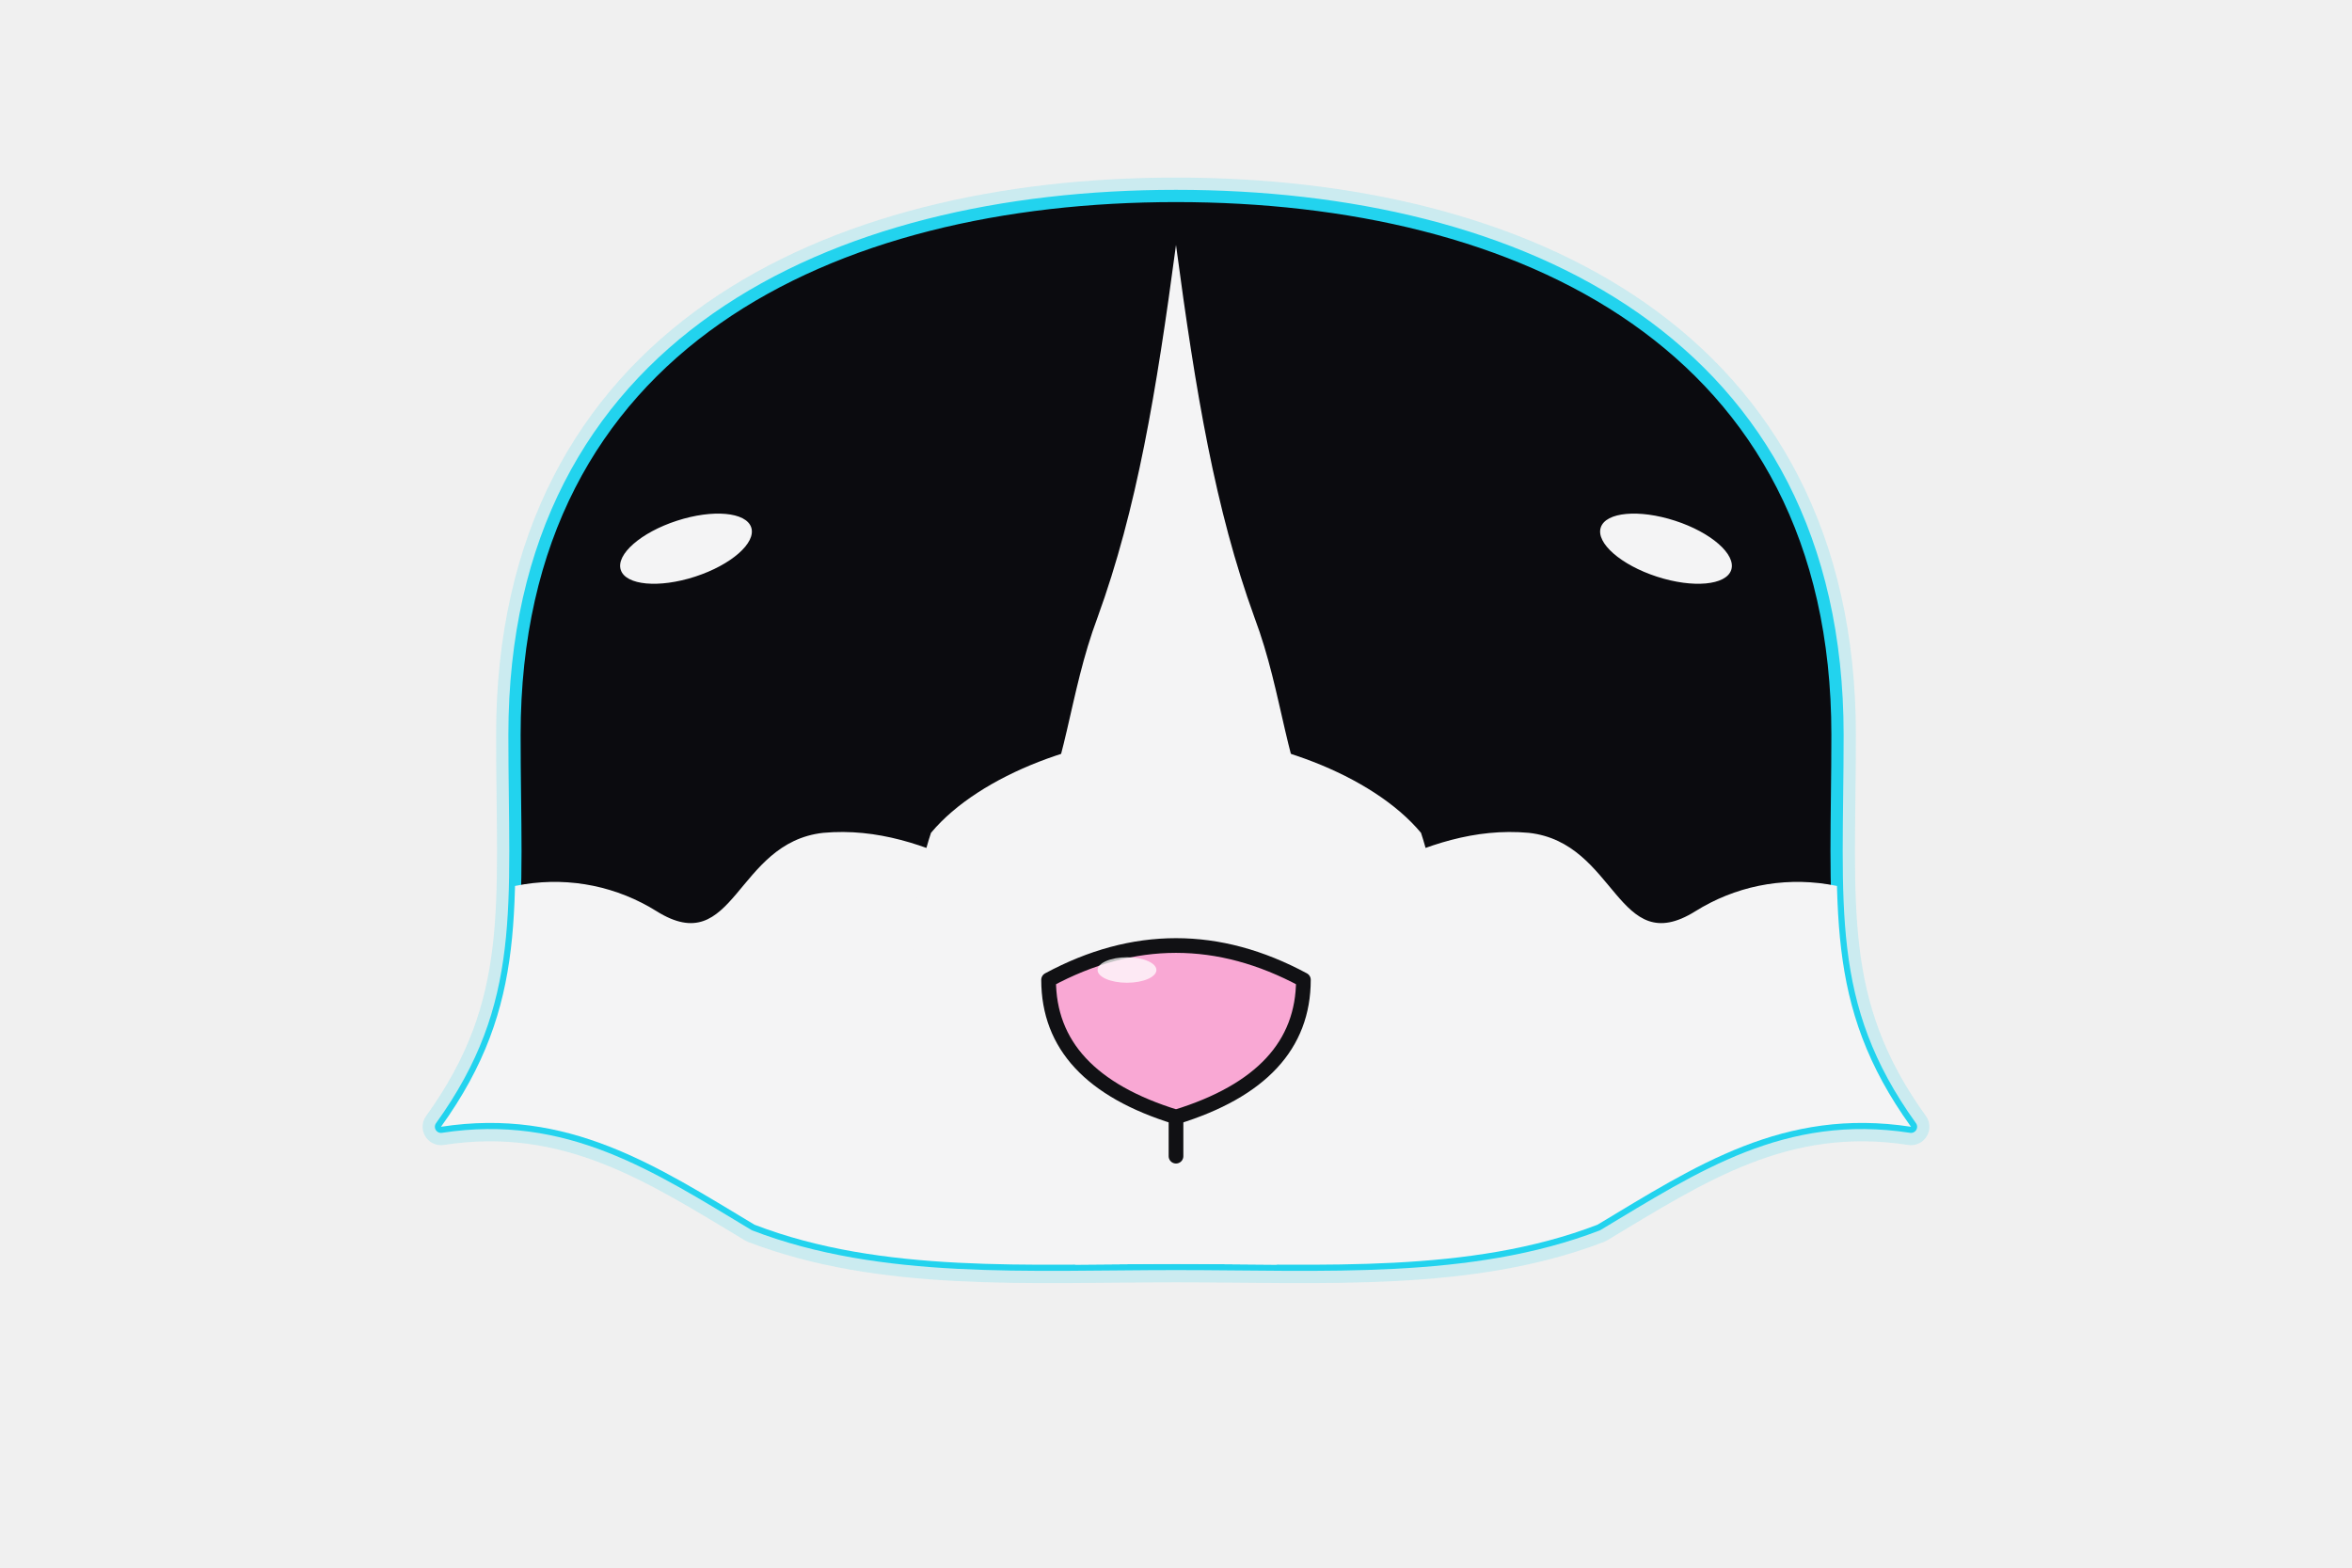
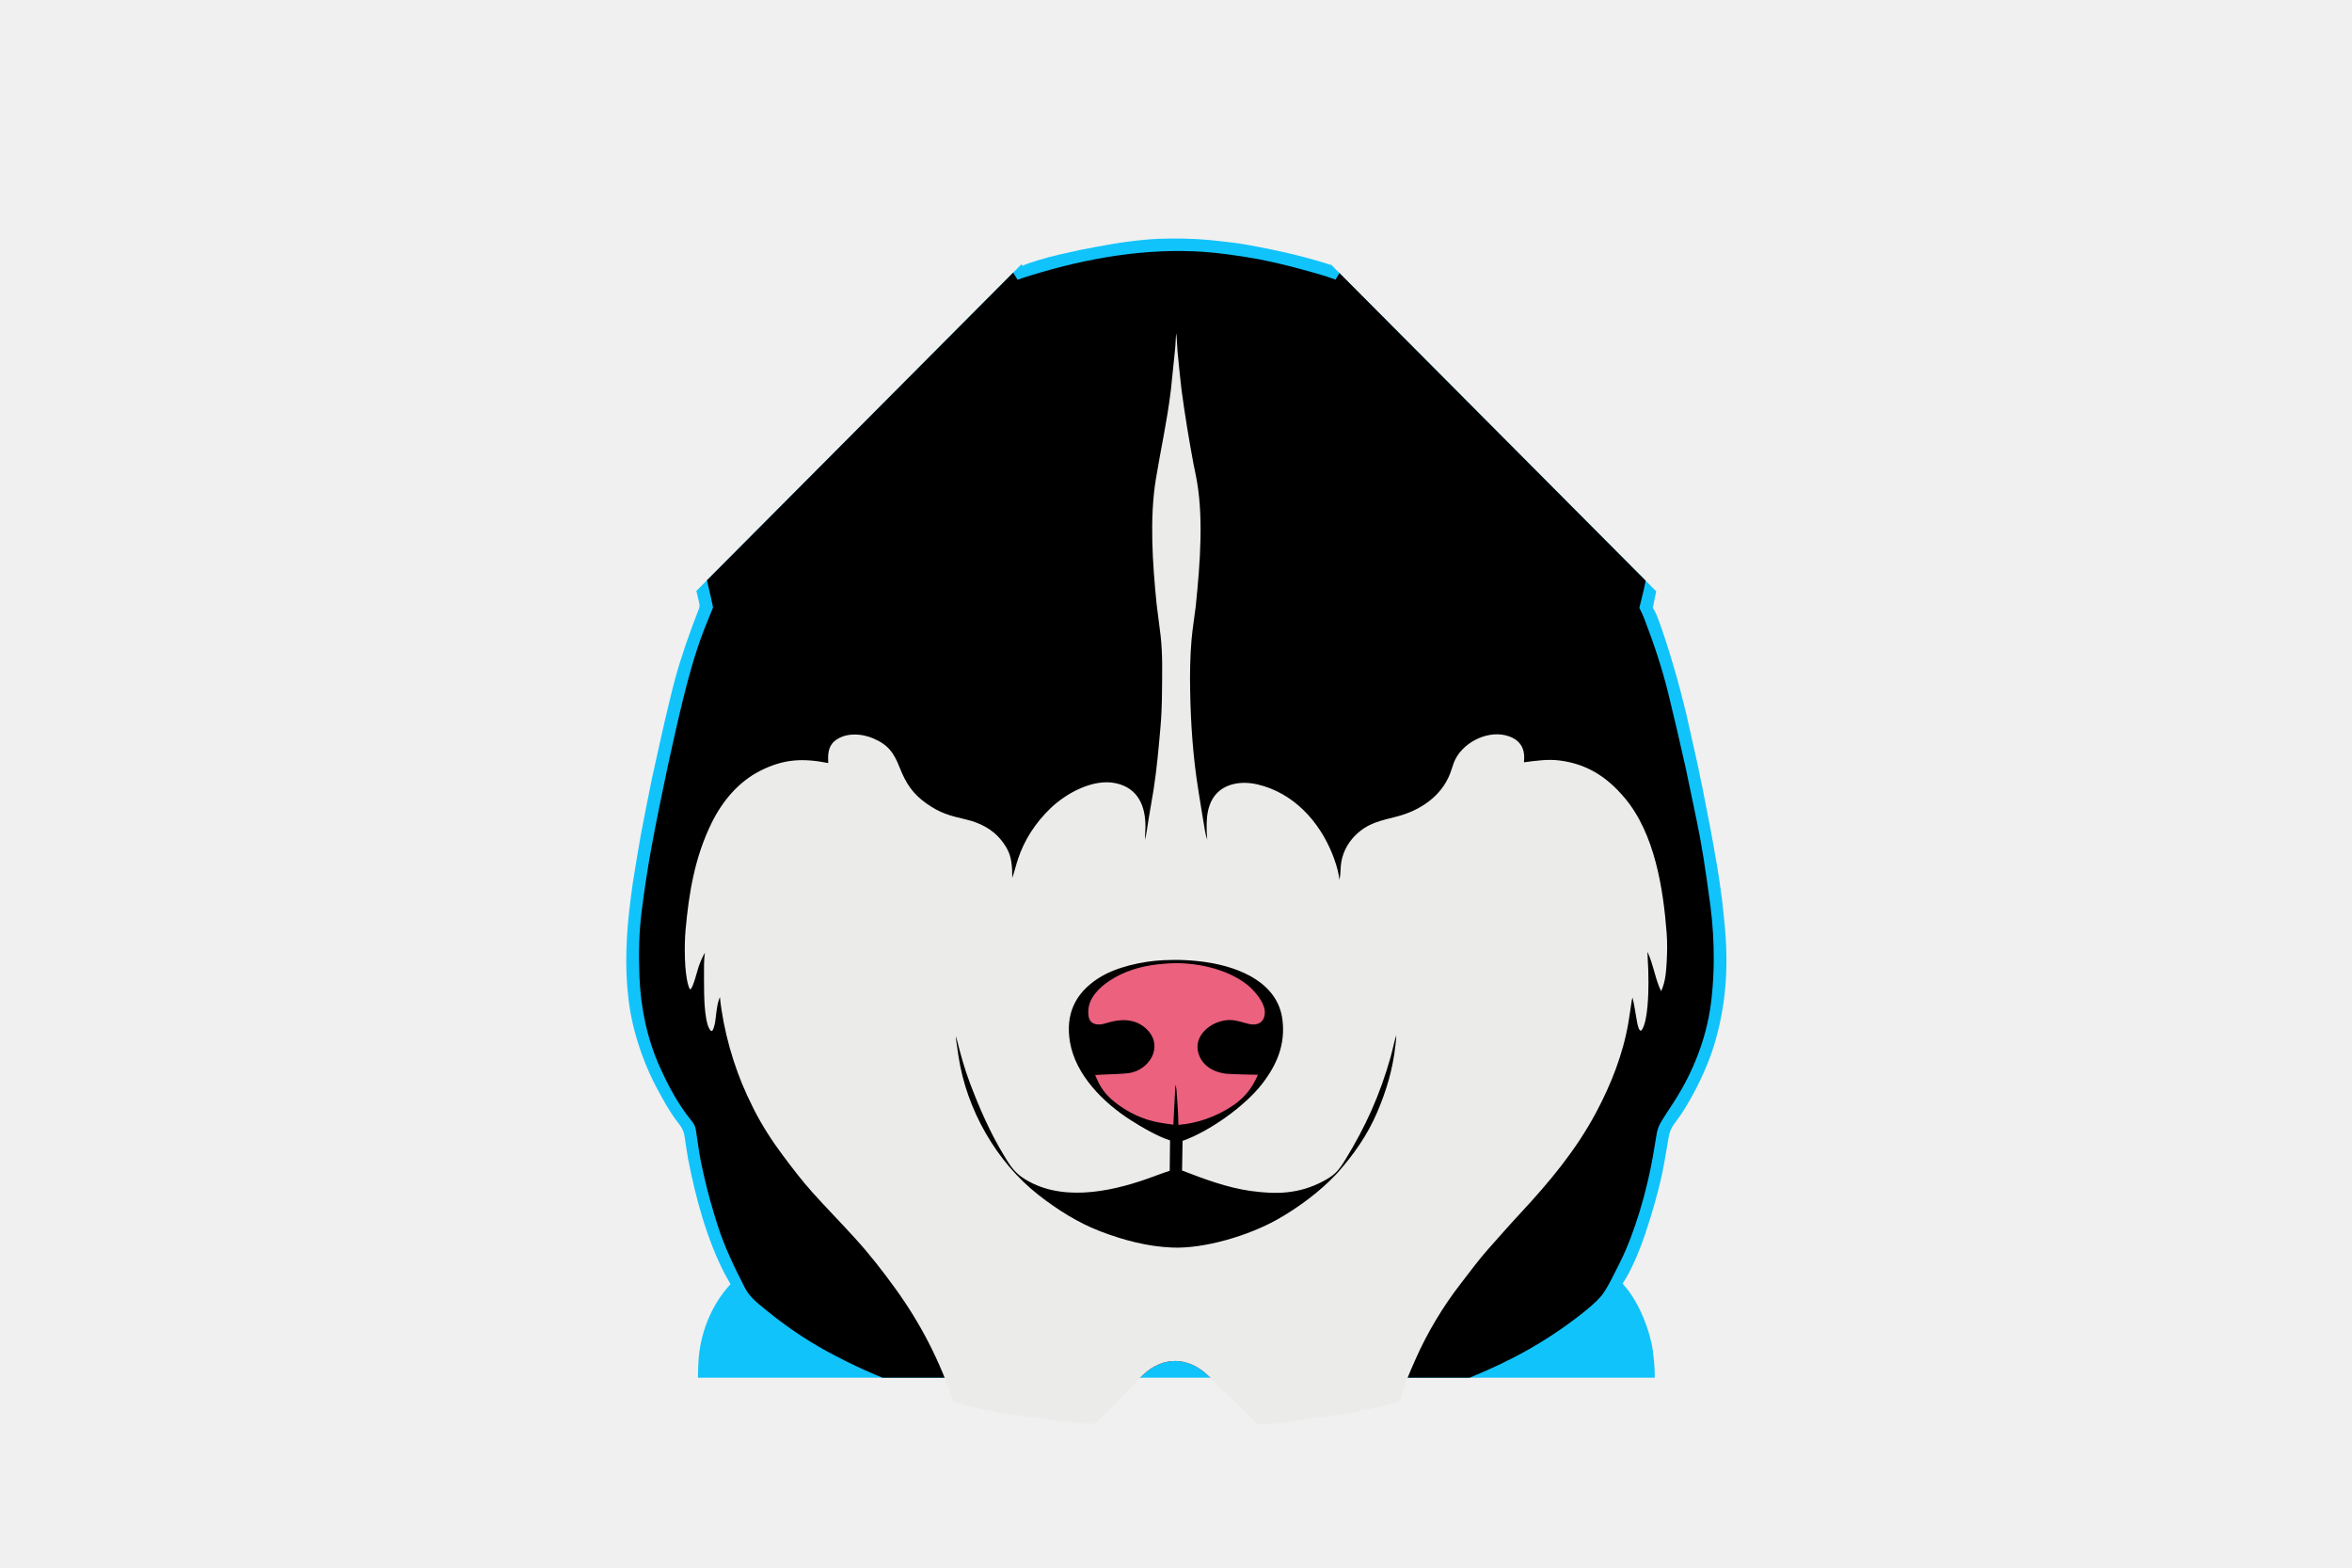
<svg xmlns="http://www.w3.org/2000/svg" viewBox="0 0 480 320" width="480" height="320">
  <defs>
-     <clipPath id="c">
-       <path d="M105,150 C105,70 170,40 240,40 C310,40 375,70 375,150 C375,185 372,205 390,230 C364,226 346,238 326,250 C300,260 270,258 240,258 C210,258 180,260 154,250 C134,238 116,226 90,230 C108,205 105,185 105,150 Z" />
+     <clipPath id="ea">
+       <path d="M80,60 L445,60 L445,268 L232,478 L80,478 Z M944,60 L579,60 L579,268 L792,478 L944,478 Z" />
+     </clipPath>
+     <clipPath id="cab">
+       <path clip-rule="evenodd" d="M0,0 H1024 V1024 H0 Z M80,60 L430,60 L430,255 L226,460 L80,460 Z M944,60 L594,60 L594,255 L798,460 L944,460 Z" />
+     </clipPath>
+     <clipPath id="alto">
+       <rect x="0" y="0" width="1024" height="892" />
+     </clipPath>
+     <clipPath id="baixo">
+       <rect x="0" y="892" width="1024" height="140" />
    </clipPath>
  </defs>
-   <path d="M105,150 C105,70 170,40 240,40 C310,40 375,70 375,150 C375,185 372,205 390,230 C364,226 346,238 326,250 C300,260 270,258 240,258 C210,258 180,260 154,250 C134,238 116,226 90,230 C108,205 105,185 105,150 Z" fill="none" stroke="#22d3ee" stroke-opacity=".18" stroke-width="7.5" stroke-linejoin="round" />
-   <path d="M105,150 C105,70 170,40 240,40 C310,40 375,70 375,150 C375,185 372,205 390,230 C364,226 346,238 326,250 C300,260 270,258 240,258 C210,258 180,260 154,250 C134,238 116,226 90,230 C108,205 105,185 105,150 Z" fill="#0b0b0f" stroke="#22d3ee" stroke-width="2.5" stroke-linejoin="round" />
-   <g clip-path="url(#c)">
-     <path d="M240,50 C244,80 248,104 256,126 C262,142 262,156 270,172 L210,172 C218,156 218,142 224,126 C232,104 236,80 240,50 Z" fill="#f4f4f5" />
-     <path d="M80,196 C96,178 118,176 134,186 C150,196 150,172 168,170 C190,168 208,184 224,190 C232,150 248,150 256,190 C272,184 290,168 312,170 C330,172 330,196 346,186 C362,176 384,178 400,196 L400,270 L80,270 Z" fill="#f4f4f5" />
-     <path d="M190,170 C200,158 222,150 240,150 C258,150 280,158 290,170 C300,200 292,262 240,262 C188,262 180,200 190,170 Z" fill="#f4f4f5" />
-     <ellipse cx="140" cy="112" rx="14" ry="6" fill="#f4f4f5" transform="rotate(-18 140 112)" />
-     <ellipse cx="340" cy="112" rx="14" ry="6" fill="#f4f4f5" transform="rotate(18 340 112)" />
+   <g transform="translate(55.7 -39.9) scale(0.36)">
+     <g clip-path="url(#alto)">
+       <g clip-path="url(#cab)">
+         <path fill="#11c3fb" d="M599.434 261.082c3.09-5.109 6.023-10.317 9.153-15.406 7.849-12.761 15.591-25.601 23.562-38.286l1.216-1.906c4.976-7.689 10.085-15.29 15.201-22.887l.654-.964c11.96-17.436 41.733-60.616 69.553-55.488 19.08 3.517 30.415 22.307 37.908 38.556 5.092 11.043 8.873 22.645 12.538 34.222l.384 1.271a435 435 0 0 1 3.622 12.818l.118.458c2.305 9.095 4.757 18.161 6.524 27.375 1.682 8.763 3.301 17.509 4.74 26.316.211 1.293.416 2.586.632 3.877l.159.966c3.001 19.126 4.856 34.1 6.403 53.077l.108 1.645c.243 4.741.725 9.465.889 14.216.148 4.306.267 8.614.299 12.923.123 16.397-.766 31.74-1.921 47.934-1.183 16.599-4.444 32.978-8.037 49.226-.32 1.446-.486 2.951-.857 4.378.744 1.391 1.472 2.598 2.078 4.082 1.91 4.674 3.537 9.534 5.097 14.335 4.278 13.165 8.067 26.486 11.303 39.944.151.627.32 1.25.458 1.88 2.865 13.087 6.048 26.11 8.608 39.264.113.582.252 1.158.377 1.737l.192.939c2.851 14.412 5.719 28.83 8.127 43.322.075.453.161.904.242 1.355l.098.555c.895 5.869 1.794 11.736 2.562 17.623l.056.47c.631 5.713 1.289 11.423 1.762 17.152 1.907 23.129.269 43.836-6.331 65.661-3.77 12.466-11.283 27.822-18.441 38.685-3.336 5.061-6.112 7.191-7.164 12.786-1.186 6.306-2.046 12.651-3.341 18.941-.055.265-.101.531-.152.797l-.145.704c-2.49 11.82-5.909 23.425-9.755 34.876-2.978 8.866-7.759 20.689-12.781 28.122.717.862 1.447 1.714 2.154 2.584 7.366 9.061 13.355 23.846 14.968 35.457 2.284 16.445 1.03 29.861-4.371 45.504-.139.404-.308.794-.462 1.193.479.364.99.683 1.471 1.045 2.35 1.772 4.137 4.184 5.907 6.536 2.671 3.548 5.218 7.186 7.794 10.803l.663.946c5.672 8.246 11.061 16.696 15.879 25.469 9.691 17.645 19.072 35.49 27.091 53.95.268.62.514 1.25.75 1.88H187.522c.279-.71.566-1.41.865-2.11 3.69-8.66 7.376-17.31 11.557-25.737 6.581-13.261 13.384-25.392 21.103-38.202 6.749-11.2 16.674-24.725 25.486-34.217-3.908-9.406-5.807-23.747-5.587-33.549.048-2.116.144-4.23.234-6.345.704-16.468 7.045-32.78 18.225-44.893-.971-1.92-2.185-3.706-3.176-5.616-10.296-19.862-16.604-43.416-20.817-65.097l-.215-1.175c-.689-4.03-1.25-8.064-1.885-12.101l-.074-.469c-.733-4.202-3.136-6.266-5.625-9.812-3.878-5.527-7.103-11.482-10.27-17.445-4.893-9.211-8.665-18.998-11.568-29.016-5.181-17.874-6.119-36.755-5.121-55.338.557-10.385 1.867-20.714 3.298-31.015l.072-.47c1.397-8.863 2.88-17.711 4.41-26.552l.175-.94c1.964-10.476 4.085-20.919 6.187-31.368l.227-1.057c3.364-15.131 6.623-30.299 10.335-45.349.842-3.413 1.65-6.834 2.584-10.222 3.676-13.325 8.295-26.372 13.305-39.255l.257-.694c.501-1.375.374-2.216.059-3.638-.964-4.365-2.102-8.689-3.109-13.045-2.79-12.075-4.671-27.586-5.79-39.706l-.099-1.175c-.41-5.834-.942-11.661-1.159-17.505a659 659 0 0 1-.403-17.388c-.075-7 .171-18.71.517-25.377.271-5.213.676-10.418 1.04-15.625l.117-1.41a1055 1055 0 0 1 2.285-22.792l.057-.47c.902-7.066 1.937-14.114 2.889-21.173 1.24-9.201 2.959-18.327 4.59-27.466 2.696-15.11 6.757-30.658 10.888-45.432 5.778-20.663 22.199-72.27 50.079-77.373 13.41-2.454 25.955 3.898 35.793 12.618 12.925 11.457 24.506 26.314 34.304 40.659 7.516 11.004 14.812 22.154 21.989 33.381l.346.551c9.751 15.738 19.23 31.653 28.765 47.522l.273.443c2.094-1.084 6.418-2.396 8.703-3.12 7.846-2.482 15.932-4.103 23.967-5.882l.823-.173a853 853 0 0 1 18.092-3.318c7.338-1.273 18.627-2.594 25.611-2.832 9.48-.323 18.984-.175 28.432.661l.587.057c5.019.573 10.028 1.028 15.038 1.718l.705.099c.353.045.706.089 1.057.147 15.067 2.481 33.426 6.403 48.056 10.96 1.16.361 2.331.69 3.428 1.21" />
+         <path d="M249.509 455.244c-1.423-6.914-3.192-13.753-4.589-20.672-1.914-9.473-3.151-19.07-4.345-28.661-2.051-16.488-2.719-34.078-2.446-50.871.121-7.424.259-15.038.782-22.44.357-5.055.566-10.123 1.124-15.16 1.08-9.73 2.071-19.471 3.287-29.185.681-5.445 1.576-10.861 2.459-16.277l.177-1.057c1.893-10.873 3.959-21.715 6.093-32.542.07-.355.158-.707.238-1.059 6.139-26.898 16.555-72.364 37.242-93.944 6.95-7.251 16.024-12.137 26.268-9.527 15.197 3.871 28.331 18.979 37.703 30.76 15.699 19.735 27.293 38.417 40.496 59.45 9.471 15.087 18.689 30.327 28.147 45.42.729-.31 1.473-.58 2.226-.824 31.65-10.244 64.85-16.739 98.085-15.301 11.97.518 24.909 2.365 36.42 4.465l.588.115c7.849 1.596 15.657 3.395 23.377 5.528 6.313 1.744 13.483 3.58 19.547 5.928.616-1.001 1.207-2.015 1.8-3.029 4.78-8.166 9.998-16.047 14.902-24.132 7.32-12.068 14.706-24.068 22.247-36l.858-1.336c7.214-11.093 14.497-22.159 22.548-32.66 5.687-7.417 11.328-14.917 17.971-21.491 9.194-9.097 19.677-18.03 33.358-17.511 16.221.615 27.271 20.406 33.213 32.657a206 206 0 0 1 12.327 31.957c4.035 13.779 7.801 27.647 10.707 41.707 3.9 18.87 7.029 37.891 9.65 56.981.959 6.981 1.474 14.013 2.131 21.029.435 4.645.455 9.328.767 13.981.904 13.486.903 27.017.697 40.532l-.05 2.937c-.574 28.495-3.934 53.534-10.897 80.49 1.096 2.133 2.1 4.314 2.958 6.553 5.272 13.761 9.974 27.765 13.484 42.088 3.275 13.36 6.368 26.764 9.391 40.184l.178.804c.172.796.354 1.592.518 2.39 2.626 12.748 5.436 25.474 7.875 38.26l.13.705a842 842 0 0 1 1.877 11.043l.165 1.058c1.333 8.761 2.611 17.529 3.76 26.316 1.318 10.084 1.871 20.259 1.834 30.429-.027 7.387-.444 14.078-1.213 21.382-2.068 19.629-8.931 38.494-19.136 55.345-2.912 4.809-6.15 9.414-9.093 14.205-1.315 2.14-2.367 4.461-2.812 6.933-.808 4.495-1.465 9.014-2.263 13.511-3.394 19.149-10.216 43.282-18.825 60.277-2.361 4.662-7.224 14.975-10.528 18.815-2.871 3.336-7.506 7.244-10.995 9.973-19.869 15.542-39.447 26.35-62.968 35.992l-1.77.709a524 524 0 0 1-13.236 4.987c-7.557 2.737-15.33 4.844-23.049 7.066-.701.202-1.028.374-1.726.182-.159.456-.549.535-.987.687-9.092 3.157-19.508 4.962-28.853 6.64l-.525.088c-11.405 1.9-22.85 3.537-34.306 5.099-4.542.619-11.859 1.291-15.93 1.416-2.842-2.318-9.202-9.162-11.991-11.781a512 512 0 0 1-14.277-13.909c-.778-.79-1.551-1.572-2.353-2.338-10.973-10.478-25.189-10.937-36.382-.505a55 55 0 0 0-1.714 1.67c-5.198 5.299-10.143 10.842-15.331 16.151-2.825 2.892-5.781 5.654-8.744 8.404a25 25 0 0 1-2.092 1.758c-2.656.15-5.32-.009-7.966-.287-20.857-2.188-40.898-4.655-61.39-9.305-2.196-.498-8.732-1.968-10.551-3.047-1.416-.239-2.809-.589-4.19-.983-8.045-2.295-15.967-5-23.849-7.805-15.044-5.354-29.62-11.993-43.645-19.626-12.358-6.726-24.347-14.979-35.165-23.897-4.577-3.773-8.706-6.872-11.453-12.237-5.85-11.43-11.529-23.17-15.426-35.427-2.774-8.723-5.32-17.626-7.367-26.549-1.047-4.562-2.094-9.129-2.867-13.745-.725-4.336-1.272-8.699-1.954-13.042-.343-2.186-.728-3.397-2.085-5.167-1.151-1.502-2.351-2.965-3.468-4.492-5.938-8.113-10.706-17.145-14.835-26.291-7.375-16.336-11.042-34.045-11.715-51.928-.468-12.428-.264-24.91 1.332-37.243 1.555-12.02 3.326-24.015 5.531-35.933 2.819-15.242 5.962-30.421 9.156-45.589l.204-.953c2.714-12.319 5.426-24.639 8.434-36.89 3.18-12.948 6.712-25.836 11.429-38.307 1.792-4.738 3.79-9.395 5.661-14.102" />
+       </g>
+     </g>
+     <path fill="#ebebea" d="M512.121 299.76c.058.765.112 1.53.182 2.294.233 2.539.28 5.094.47 7.636l.04.449c.676 6.904 1.329 13.81 2.146 20.699l.218 1.735c1.861 13.811 4.111 27.567 6.677 41.265.338 1.804.712 3.61 1.1 5.404 4.991 23.056 2.593 51.547.255 74.603l-.141 1.292c-.709 6.077-1.761 12.115-2.292 18.211-.828 9.504-.987 19.131-.821 28.666.333 19.109 1.626 38.231 4.689 57.097 1.218 7.503 2.361 15.022 3.681 22.506.369 2.092.648 3.349 1.319 5.329-.029-.757-.056-1.497-.141-2.249-.163-1.436-.151-2.877-.175-4.321-.075-4.524.194-8.869 1.744-13.158 4.162-11.521 16.205-14.174 27.118-11.607 20.201 4.754 34.854 20.69 42.378 39.452 1.432 3.571 3.134 8.69 3.714 12.452.113.739.211 1.48.334 2.217.205-1.204.411-2.409.502-3.627.105-1.408.124-2.822.239-4.229.526-6.496 3.535-12.686 8.141-17.279 7.345-7.324 14.497-8.367 24.111-10.913 12.832-3.4 24.796-11.42 29.708-24.206.733-1.91 1.29-3.884 1.99-5.806l.196-.521c4.17-10.721 17.935-18.079 29.181-15.41 6.598 1.566 10.7 5.641 10.651 12.572-.007.914-.074 1.826-.128 2.738 6.65-.841 13.372-1.879 20.023-1.043 15.651 1.966 26.917 9.242 36.969 21.115 17.182 20.297 21.986 51.727 23.891 76.769.393 5.158.346 10.639.049 15.792-.353 6.133-.64 11.542-3.163 17.186-.373-.835-.765-1.662-1.117-2.506l-.189-.465c-2.341-5.994-3.381-12.433-6-18.35l-.471-1.014c.064 3.364.351 6.72.465 10.084.081 2.385.112 4.78.118 7.166.016 5.969-.303 21.877-3.688 26.898-1.464 2.172-2.491-2.904-2.614-3.517-.869-4.336-1.602-10.295-2.75-14.726-.164.556-.336 1.111-.427 1.683-.677 4.264-1.199 8.552-1.939 12.807-3.082 17.742-9.759 34.719-18.229 50.612-11.527 21.63-26.612 39.622-43.222 57.48-6.159 6.623-12.091 13.441-18.108 20.189-5.426 6.086-10.186 12.708-15.198 19.126-10.191 13.053-19.246 28.133-25.907 43.289-3.12 7.1-6.969 15.525-8.527 23.083-.159.456-.549.535-.987.687-9.092 3.157-19.508 4.962-28.853 6.64l-.525.088c-11.405 1.9-22.85 3.537-34.306 5.099-4.542.619-11.859 1.291-15.93 1.416-2.842-2.318-9.202-9.162-11.991-11.781a512 512 0 0 1-14.277-13.909c-.778-.79-1.551-1.572-2.353-2.338-10.973-10.478-25.189-10.937-36.382-.505a55 55 0 0 0-1.714 1.67c-5.198 5.299-10.143 10.842-15.331 16.151-2.825 2.892-5.781 5.654-8.744 8.404a25 25 0 0 1-2.092 1.758c-2.656.15-5.32-.009-7.966-.287-20.857-2.188-40.898-4.655-61.39-9.305-2.196-.498-8.732-1.968-10.551-3.047-7.873-23.179-18.484-44.052-33.046-64.157-7.104-9.81-14.625-19.487-22.805-28.427l-1.26-1.377c-7.491-8.238-15.293-16.178-22.735-24.458-5.998-6.674-11.437-13.827-16.808-21.015-6.262-8.379-11.889-17.085-16.61-26.434a256 256 0 0 1-3.637-7.553c-7.753-16.689-13.551-36.923-15.5-55.881-.2.541-.409 1.077-.59 1.625-1.356 4.114-1.443 8.527-2.139 12.804-.051.312-1.064 5.617-2.223 4.79-3.5-2.497-3.919-17.536-3.983-21.473a644 644 0 0 1-.04-16.448 49 49 0 0 1 .482-6.442 45 45 0 0 0-3.592 8.087c-.79 2.399-2.894 10.953-4.433 12.575-.608.64-1.219-1.583-1.296-1.83-2.445-7.792-2.373-23.526-1.655-31.571 1.903-21.322 5.269-41.562 14.853-60.969 6.016-12.182 15.145-23.173 27.431-29.392 13.372-6.768 24.096-7.259 38.583-4.424-.189-4.553-.168-9.255 3.606-12.434 5.941-5.005 15.273-4.412 21.995-1.514 8.473 3.654 11.562 8.069 14.877 16.42 3.558 8.967 7.286 14.861 15.306 20.519 7.746 5.464 13.224 6.898 22.308 9.006 7.676 1.781 15.013 5.423 20 11.707 4.496 5.665 5.773 9.689 6.169 16.807.086 1.539-.003 3.079.078 4.614 1.265-3.524 2.093-7.19 3.271-10.745 3.629-10.951 9.942-20.507 18.187-28.517 8.936-8.681 24.36-17.191 37.237-14.416 12.589 2.714 16.909 12.888 16.817 24.862a45 45 0 0 1-.151 3.524c-.108 1.241-.065 2.448-.069 3.692a71 71 0 0 0 1.058-5.689c1.114-7.7 2.609-15.339 3.811-23.026 1.802-11.525 2.791-23.158 3.833-34.777.583-6.492.837-13.397.891-19.972.088-10.779.441-21.597-.787-32.306-.652-5.688-1.504-11.351-2.16-17.038l-.12-1.057c-2.298-22.749-4.025-48.435-.43-70.491 2.78-17.061 6.333-32.612 8.468-50.167l.215-1.879c.695-6.261 1.216-12.543 1.934-18.798.333-2.901.59-5.775.681-8.693.035-1.133.196-2.226.318-3.352" />
+     <path d="M508.568 757.454c-7.02-2.227-16.203-7.59-22.341-11.517-15.292-9.784-31.216-25.501-34.378-44.198-2.647-15.651 2.74-27.592 15.998-36.178 10.092-6.536 25.04-9.684 36.869-10.288 8.521-.434 17.073-.036 25.495 1.303 18.25 2.902 39.511 11.704 42.082 32.482 1.724 13.936-3.09 25.402-11.471 36.261-9.867 12.783-29.992 27.043-45.143 32.397l-.298 16.805c12.449 4.794 25.506 9.729 38.914 11.59 14.753 2.048 27.315 1.662 40.754-5.345 6.771-3.53 8.907-5.907 12.883-12.384 11.517-18.761 19.609-36.738 25.637-58.053 1.168-4.127 1.946-8.371 3.221-12.466-.007.655.009 1.338-.04 1.995-.098 1.293-.29 2.589-.435 3.878-1.509 13.427-5.043 25.441-10.354 37.83-5.566 12.982-13.13 23.678-22.193 33.966q-.442.499-.898.985c-9.283 9.931-21.801 19.204-33.668 25.859-15.947 8.944-40.99 16.594-59.434 15.829-14.054-.583-27.448-4.162-40.532-9.133-12.662-4.809-24.626-12.38-35.261-20.711-24.007-18.805-40.75-48.586-45.296-78.399-.471-3.091-.881-6.191-1.351-9.281-.117-.77-.086-1.552-.113-2.33.195.693.365 1.392.539 2.09 2.086 8.339 4.39 16.641 7.441 24.677 5.287 13.928 11.241 27.655 18.941 40.408 3.111 5.153 5.726 9.597 10.785 13.002 20.623 13.882 48.567 8.447 70.396.797 4.363-1.529 8.66-3.241 13.065-4.644z" />
+     <path fill="#eb617e" d="M466.108 720.37q1.799-.102 3.597-.208c4.234-.253 11.919-.312 15.626-.885 11.481-1.778 19.403-14.643 10.719-24.128-5.392-5.89-12.912-6.852-20.353-5.088-2.759.654-6.152 2.113-9.044 1.527-4.143-.838-4.554-4.218-4.413-7.825.371-9.455 10.605-16.702 18.278-20.377 8.941-4.283 18.267-5.821 28.075-6.336 14.105-.739 31.745 2.956 43.118 11.652 4.442 3.398 11.233 10.954 10.558 17.059-.564 5.098-4.375 6.717-9.01 5.659-3.607-.824-6.71-2.129-10.478-2.23-9.116-.244-20.439 7.396-18.411 17.6 1.676 8.436 9.603 12.585 17.589 12.965 5.47.26 10.945.416 16.422.48-3.496 8.139-7.982 13.522-15.466 18.315-8.673 5.553-19.329 9.364-29.62 10.077-.05-6.595-.587-13.172-1.063-19.75-.081-1.118-.297-1.889-.636-2.953l-1.148 22.6a179 179 0 0 1-7.847-1.165c-9.031-1.524-18.093-5.805-25.232-11.512-5.85-4.676-8.481-8.642-11.261-15.477" />
  </g>
-   <path d="M214,200 Q240,186 266,200 Q266,220 240,228 Q214,220 214,200 Z" fill="#f9a8d4" stroke="#111114" stroke-width="3" stroke-linejoin="round" />
-   <ellipse cx="230" cy="198" rx="6" ry="2.6" fill="#fff" fill-opacity=".75" />
-   <path d="M240,228 L240,236" stroke="#111114" stroke-width="3" stroke-linecap="round" />
</svg>
